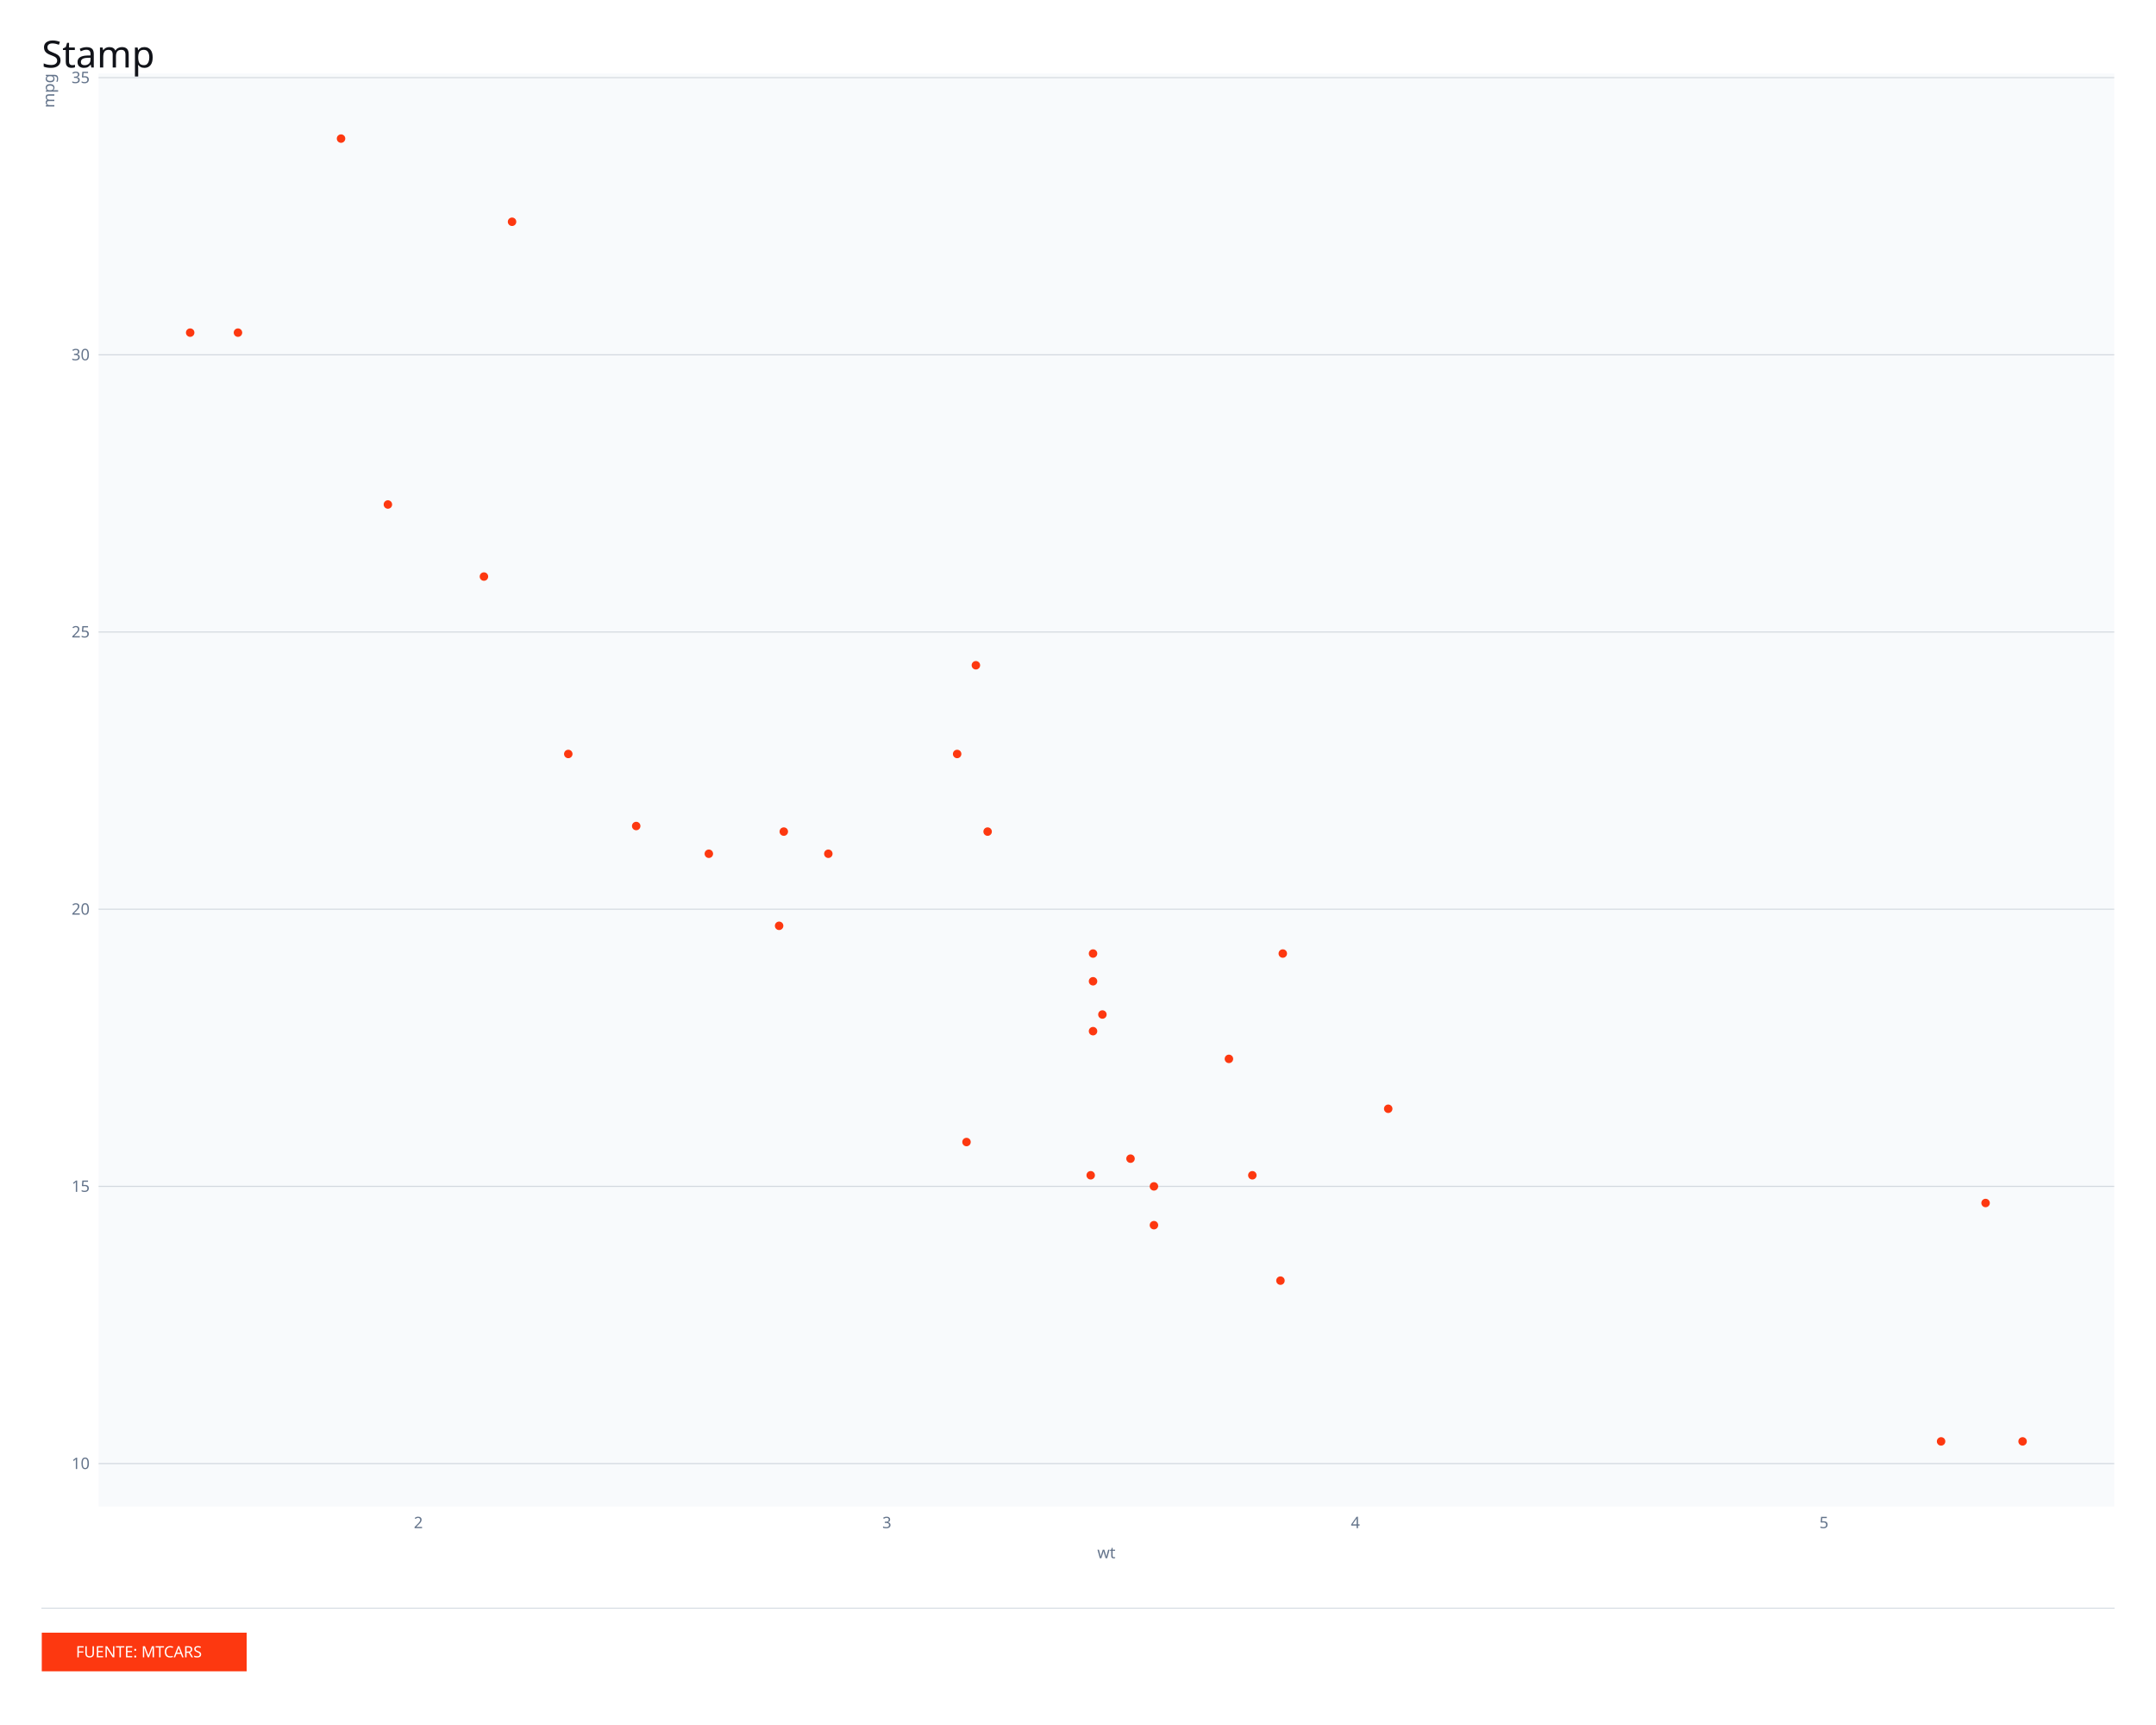
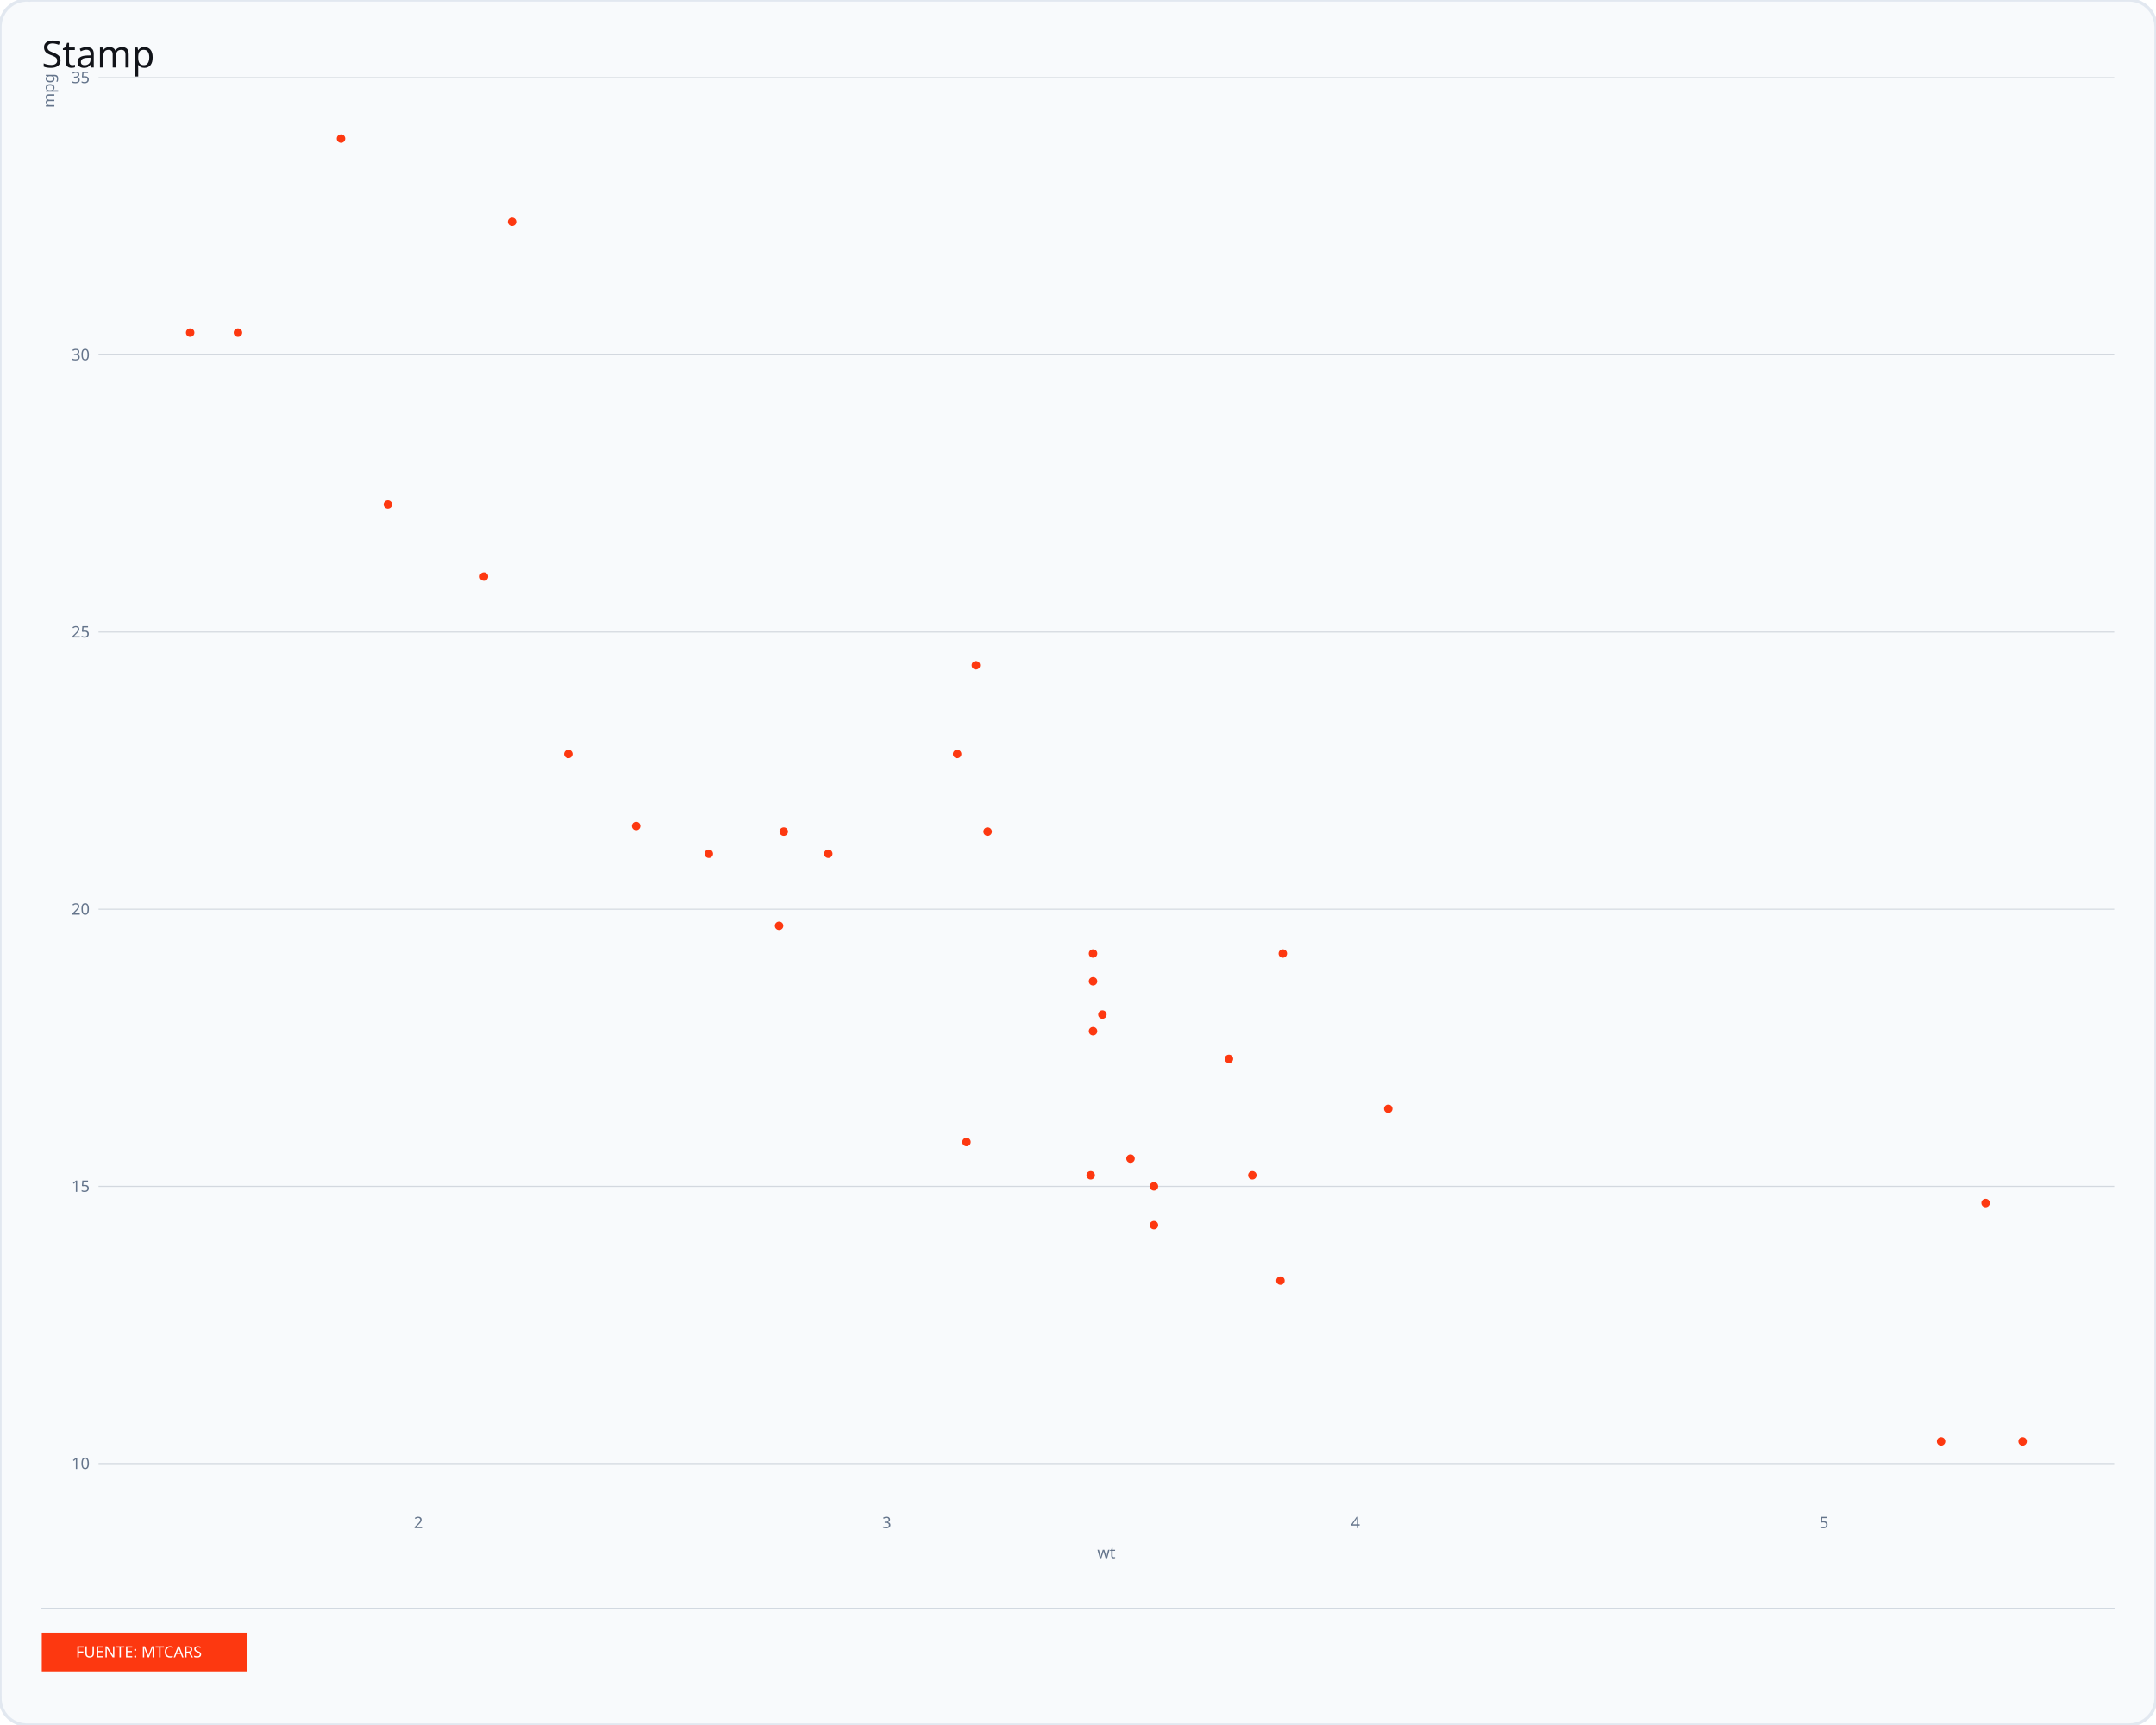
<svg xmlns="http://www.w3.org/2000/svg" class="svglite" data-engine-version="2.0" width="720.00pt" height="576.00pt" viewBox="0 0 720.00 576.00">
  <defs>
    <style type="text/css">
    .svglite line, .svglite polyline, .svglite polygon, .svglite path, .svglite rect, .svglite circle {
      fill: none;
      stroke: #000000;
      stroke-linecap: round;
      stroke-linejoin: round;
      stroke-miterlimit: 10.00;
    }
  </style>
  </defs>
  <rect width="100%" height="100%" style="stroke: none; fill: #FFFFFF;" />
  <defs>
    <clipPath id="cpMC4wMHw3MjAuMDB8MC4wMHw1NzYuMDA=">
      <rect x="0.00" y="0.00" width="720.00" height="576.00" />
    </clipPath>
  </defs>
  <g clip-path="url(#cpMC4wMHw3MjAuMDB8MC4wMHw1NzYuMDA=)">
- </g>
+     <polygon points="8.97,576.00 711.03,576.00 710.67,575.99 712.11,575.93 713.53,575.65 714.88,575.13 716.13,574.41 717.24,573.50 718.20,572.42 718.97,571.20 719.54,569.87 719.88,568.47 720.00,567.03 720.00,567.03 720.00,8.97 720.00,8.97 719.88,7.53 719.54,6.13 718.97,4.80 718.20,3.58 717.24,2.50 716.13,1.59 714.88,0.87 713.53,0.35 712.11,0.065 711.03,0.00 8.97,0.00 10.05,0.065 8.61,0.007 7.17,0.18 5.79,0.58 4.48,1.20 3.30,2.02 2.25,3.02 1.39,4.17 0.72,5.45 0.26,6.82 0.029,8.24 0,8.97 0,567.03 0.029,566.31 0.029,567.76 0.26,569.18 0.72,570.55 1.39,571.83 2.25,572.98 3.30,573.98 4.48,574.80 5.79,575.42 7.17,575.82 8.61,575.99 " style="stroke-width: 1.07; stroke: #E2E8F0; fill: #F8FAFC;" />
+   </g>
  <defs>
    <clipPath id="cpMzIuOTF8NzA2LjA1fDI0LjUzfDUwMy4wNQ==">
      <rect x="32.91" y="24.53" width="673.14" height="478.52" />
    </clipPath>
  </defs>
  <g clip-path="url(#cpMzIuOTF8NzA2LjA1fDI0LjUzfDUwMy4wNQ==)">
    <rect x="32.91" y="24.53" width="673.14" height="478.52" style="stroke-width: 0.65; stroke: none; fill: #F8FAFC;" />
    <polyline points="32.91,488.70 706.05,488.70 " style="stroke-width: 0.36; stroke: #64748B; stroke-opacity: 0.25; stroke-linecap: butt;" />
    <polyline points="32.91,396.15 706.05,396.15 " style="stroke-width: 0.36; stroke: #64748B; stroke-opacity: 0.25; stroke-linecap: butt;" />
    <polyline points="32.91,303.59 706.05,303.59 " style="stroke-width: 0.36; stroke: #64748B; stroke-opacity: 0.25; stroke-linecap: butt;" />
    <polyline points="32.91,211.03 706.05,211.03 " style="stroke-width: 0.36; stroke: #64748B; stroke-opacity: 0.25; stroke-linecap: butt;" />
    <polyline points="32.91,118.48 706.05,118.48 " style="stroke-width: 0.36; stroke: #64748B; stroke-opacity: 0.25; stroke-linecap: butt;" />
    <polyline points="32.91,25.92 706.05,25.92 " style="stroke-width: 0.36; stroke: #64748B; stroke-opacity: 0.25; stroke-linecap: butt;" />
    <circle cx="236.72" cy="285.08" r="1.20" style="stroke-width: 0.43; stroke: #FD3810; fill: #FD3810;" />
    <circle cx="276.62" cy="285.08" r="1.20" style="stroke-width: 0.43; stroke: #FD3810; fill: #FD3810;" />
    <circle cx="189.78" cy="251.76" r="1.20" style="stroke-width: 0.43; stroke: #FD3810; fill: #FD3810;" />
    <circle cx="329.82" cy="277.68" r="1.20" style="stroke-width: 0.43; stroke: #FD3810; fill: #FD3810;" />
    <circle cx="365.02" cy="327.66" r="1.20" style="stroke-width: 0.43; stroke: #FD3810; fill: #FD3810;" />
    <circle cx="368.15" cy="338.76" r="1.20" style="stroke-width: 0.43; stroke: #FD3810; fill: #FD3810;" />
    <circle cx="385.36" cy="409.10" r="1.20" style="stroke-width: 0.43; stroke: #FD3810; fill: #FD3810;" />
    <circle cx="325.90" cy="222.14" r="1.20" style="stroke-width: 0.43; stroke: #FD3810; fill: #FD3810;" />
    <circle cx="319.64" cy="251.76" r="1.20" style="stroke-width: 0.43; stroke: #FD3810; fill: #FD3810;" />
    <circle cx="365.02" cy="318.40" r="1.20" style="stroke-width: 0.43; stroke: #FD3810; fill: #FD3810;" />
    <circle cx="365.02" cy="344.32" r="1.20" style="stroke-width: 0.43; stroke: #FD3810; fill: #FD3810;" />
    <circle cx="463.60" cy="370.23" r="1.20" style="stroke-width: 0.43; stroke: #FD3810; fill: #FD3810;" />
    <circle cx="410.40" cy="353.57" r="1.20" style="stroke-width: 0.43; stroke: #FD3810; fill: #FD3810;" />
    <circle cx="418.22" cy="392.44" r="1.20" style="stroke-width: 0.43; stroke: #FD3810; fill: #FD3810;" />
    <circle cx="648.23" cy="481.30" r="1.20" style="stroke-width: 0.43; stroke: #FD3810; fill: #FD3810;" />
    <circle cx="675.45" cy="481.30" r="1.20" style="stroke-width: 0.43; stroke: #FD3810; fill: #FD3810;" />
    <circle cx="663.09" cy="401.70" r="1.20" style="stroke-width: 0.43; stroke: #FD3810; fill: #FD3810;" />
    <circle cx="171.00" cy="74.05" r="1.20" style="stroke-width: 0.43; stroke: #FD3810; fill: #FD3810;" />
    <circle cx="79.47" cy="111.07" r="1.20" style="stroke-width: 0.43; stroke: #FD3810; fill: #FD3810;" />
    <circle cx="113.89" cy="46.28" r="1.20" style="stroke-width: 0.43; stroke: #FD3810; fill: #FD3810;" />
    <circle cx="212.46" cy="275.82" r="1.20" style="stroke-width: 0.43; stroke: #FD3810; fill: #FD3810;" />
    <circle cx="377.54" cy="386.89" r="1.20" style="stroke-width: 0.43; stroke: #FD3810; fill: #FD3810;" />
    <circle cx="364.24" cy="392.44" r="1.20" style="stroke-width: 0.43; stroke: #FD3810; fill: #FD3810;" />
    <circle cx="427.61" cy="427.62" r="1.20" style="stroke-width: 0.43; stroke: #FD3810; fill: #FD3810;" />
    <circle cx="428.39" cy="318.40" r="1.20" style="stroke-width: 0.43; stroke: #FD3810; fill: #FD3810;" />
    <circle cx="129.54" cy="168.46" r="1.20" style="stroke-width: 0.43; stroke: #FD3810; fill: #FD3810;" />
    <circle cx="161.61" cy="192.52" r="1.20" style="stroke-width: 0.43; stroke: #FD3810; fill: #FD3810;" />
    <circle cx="63.51" cy="111.07" r="1.20" style="stroke-width: 0.43; stroke: #FD3810; fill: #FD3810;" />
    <circle cx="322.77" cy="381.34" r="1.20" style="stroke-width: 0.43; stroke: #FD3810; fill: #FD3810;" />
    <circle cx="260.19" cy="309.14" r="1.20" style="stroke-width: 0.43; stroke: #FD3810; fill: #FD3810;" />
    <circle cx="385.36" cy="396.15" r="1.20" style="stroke-width: 0.43; stroke: #FD3810; fill: #FD3810;" />
    <circle cx="261.75" cy="277.68" r="1.20" style="stroke-width: 0.43; stroke: #FD3810; fill: #FD3810;" />
  </g>
  <g clip-path="url(#cpMC4wMHw3MjAuMDB8MC4wMHw1NzYuMDA=)">
    <text x="26.93" y="490.53" text-anchor="middle" style="font-size: 5.30px; fill: #64748B; font-family: sans;" textLength="5.90px" lengthAdjust="spacingAndGlyphs">10</text>
    <text x="26.93" y="397.97" text-anchor="middle" style="font-size: 5.30px; fill: #64748B; font-family: sans;" textLength="5.90px" lengthAdjust="spacingAndGlyphs">15</text>
    <text x="26.93" y="305.42" text-anchor="middle" style="font-size: 5.30px; fill: #64748B; font-family: sans;" textLength="5.90px" lengthAdjust="spacingAndGlyphs">20</text>
    <text x="26.93" y="212.86" text-anchor="middle" style="font-size: 5.30px; fill: #64748B; font-family: sans;" textLength="5.90px" lengthAdjust="spacingAndGlyphs">25</text>
    <text x="26.93" y="120.30" text-anchor="middle" style="font-size: 5.30px; fill: #64748B; font-family: sans;" textLength="5.90px" lengthAdjust="spacingAndGlyphs">30</text>
    <text x="26.93" y="27.75" text-anchor="middle" style="font-size: 5.30px; fill: #64748B; font-family: sans;" textLength="5.90px" lengthAdjust="spacingAndGlyphs">35</text>
    <text x="139.71" y="510.28" text-anchor="middle" style="font-size: 5.30px; fill: #64748B; font-family: sans;" textLength="2.95px" lengthAdjust="spacingAndGlyphs">2</text>
    <text x="296.17" y="510.28" text-anchor="middle" style="font-size: 5.30px; fill: #64748B; font-family: sans;" textLength="2.95px" lengthAdjust="spacingAndGlyphs">3</text>
    <text x="452.64" y="510.28" text-anchor="middle" style="font-size: 5.30px; fill: #64748B; font-family: sans;" textLength="2.95px" lengthAdjust="spacingAndGlyphs">4</text>
    <text x="609.11" y="510.28" text-anchor="middle" style="font-size: 5.30px; fill: #64748B; font-family: sans;" textLength="2.95px" lengthAdjust="spacingAndGlyphs">5</text>
    <text x="369.48" y="520.31" text-anchor="middle" style="font-size: 5.30px; fill: #64748B; font-family: sans;" textLength="5.30px" lengthAdjust="spacingAndGlyphs">wt</text>
    <text transform="translate(18.15,24.53) rotate(-90)" text-anchor="end" style="font-size: 5.30px; fill: #64748B; font-family: sans;" textLength="10.32px" lengthAdjust="spacingAndGlyphs">mpg</text>
    <text x="13.95" y="22.54" style="font-size: 12.49px; fill: #111319; font-family: sans;" textLength="36.10px" lengthAdjust="spacingAndGlyphs">Stamp</text>
    <rect x="13.95" y="545.17" width="68.42" height="12.90" style="stroke-width: 0.75; stroke: none; fill: #FD3810;" />
    <text x="25.34" y="553.41" style="font-size: 5.20px; fill: #FFFFFF; font-family: sans;" textLength="45.63px" lengthAdjust="spacingAndGlyphs">FUENTE: MTCARS</text>
    <polyline points="13.95,537.00 706.05,537.00 " style="stroke-width: 0.30; stroke: #CFD6DF;" />
  </g>
</svg>
